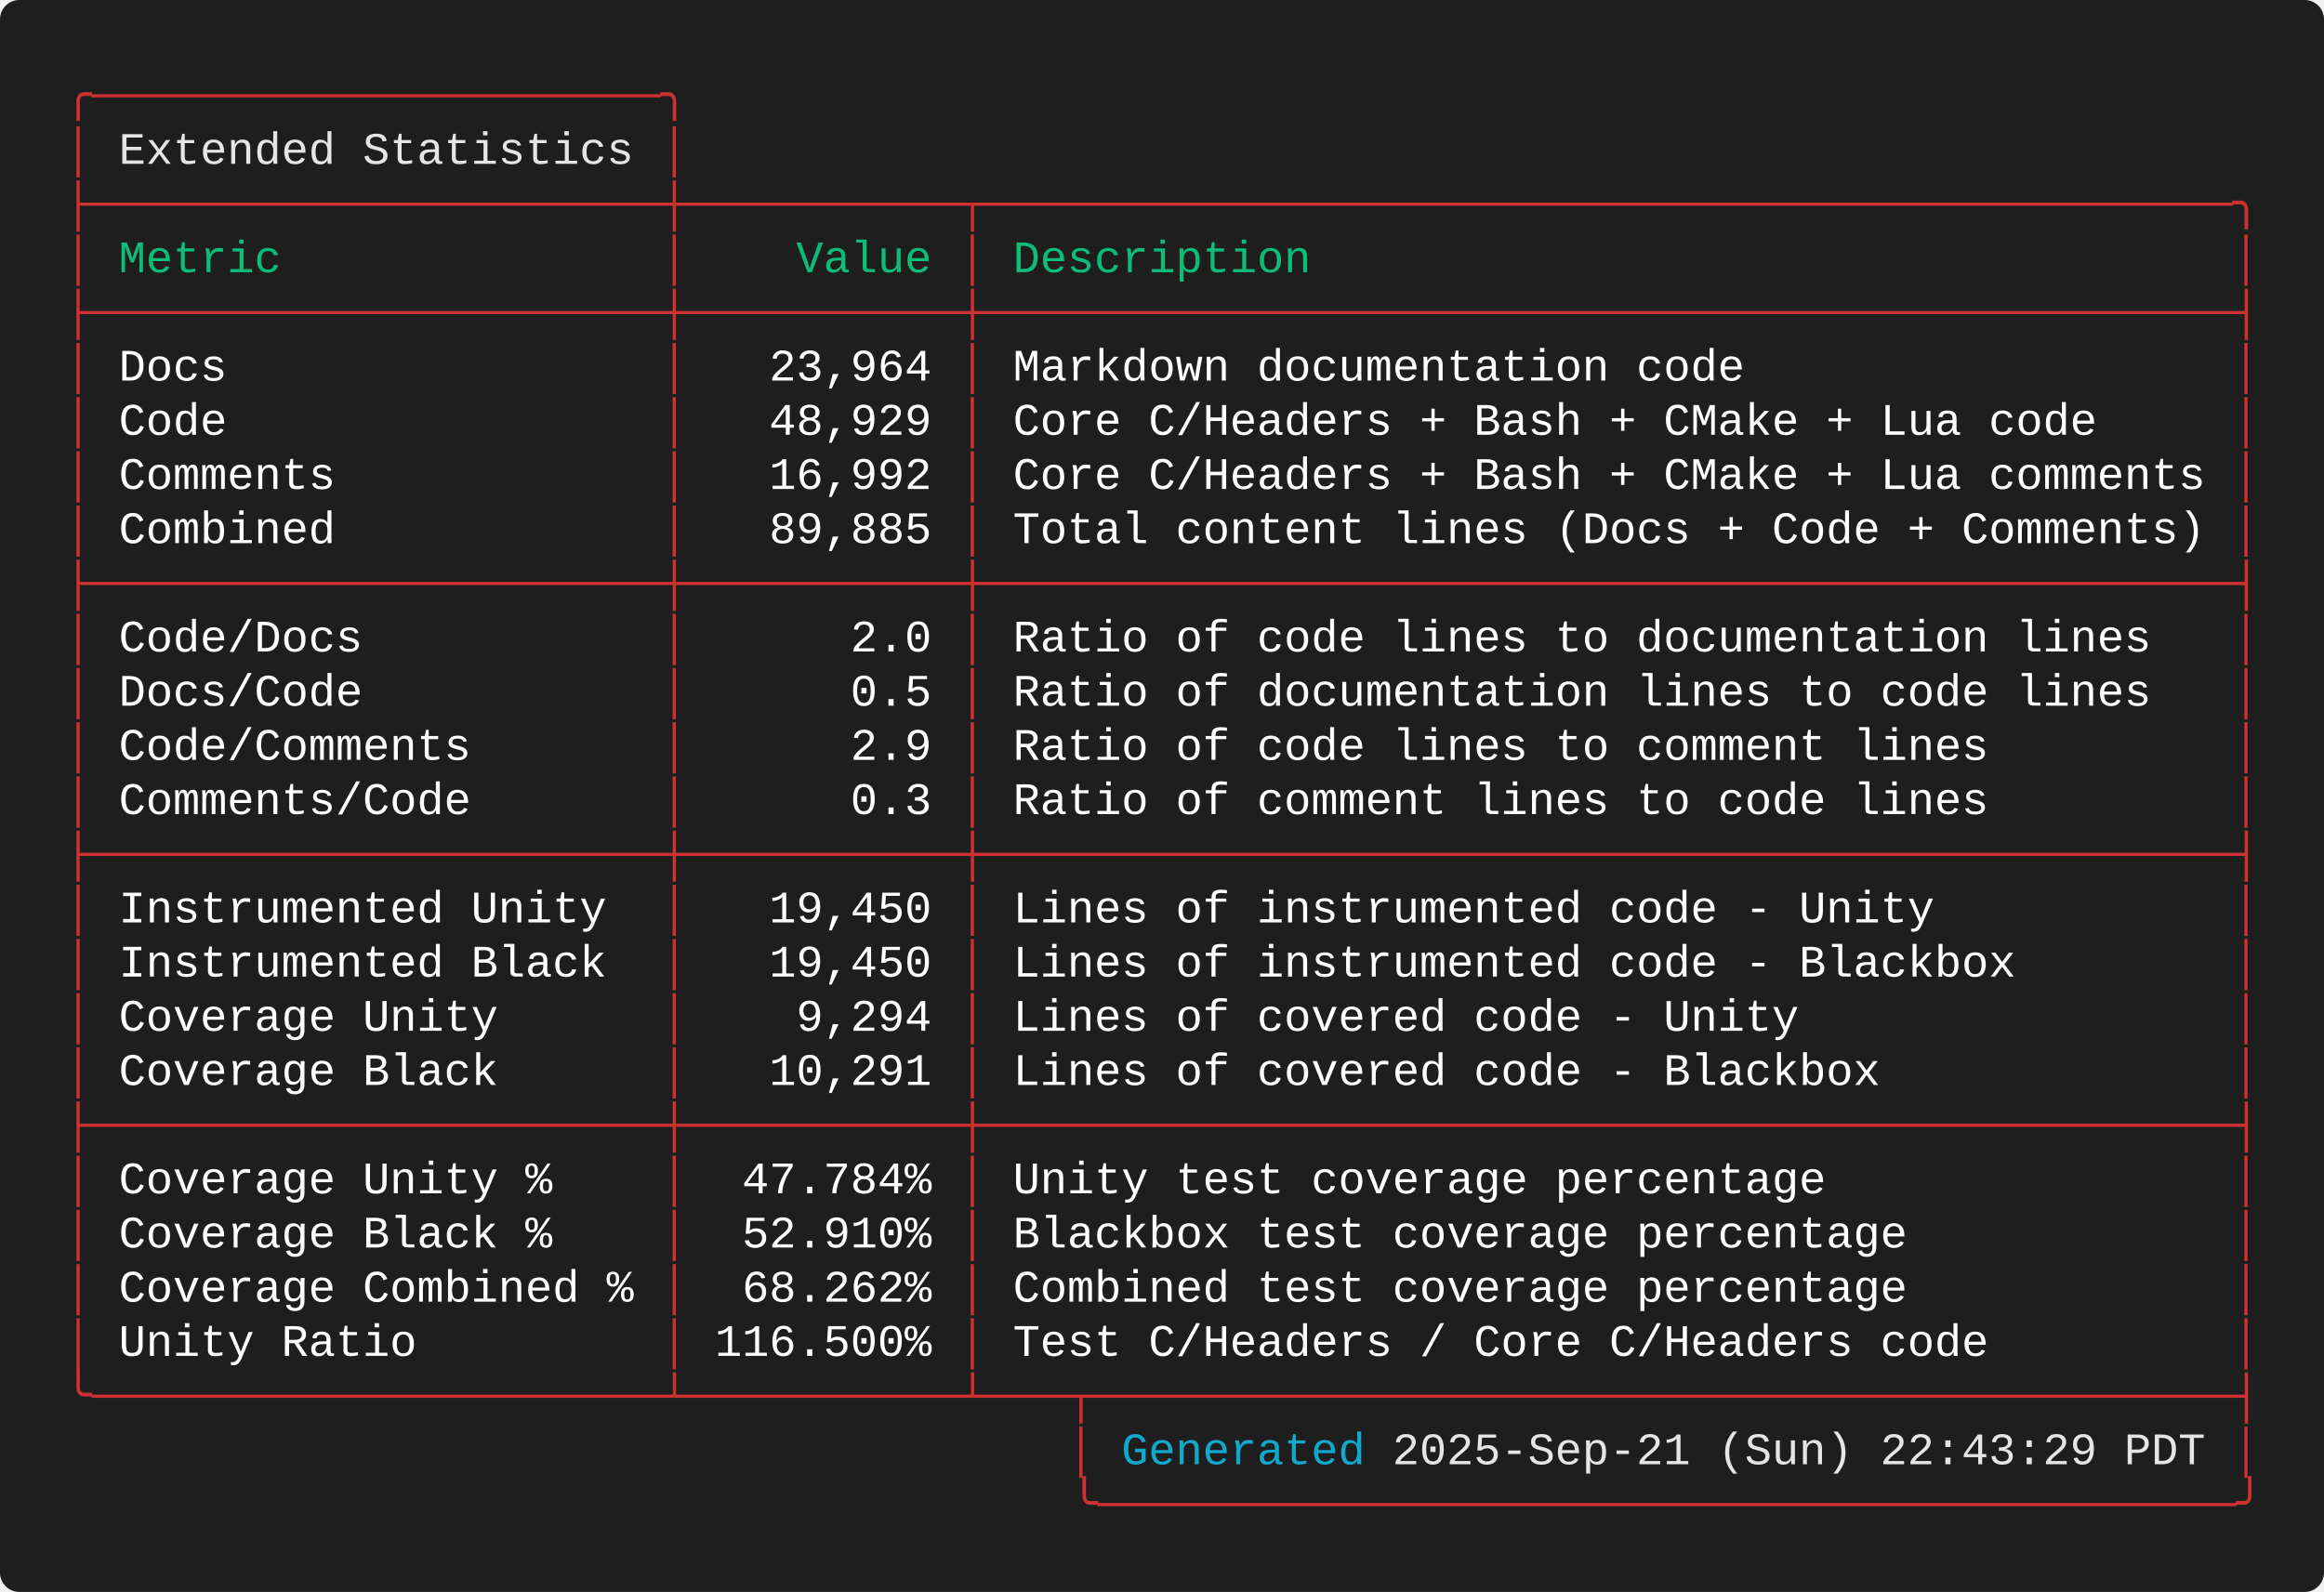
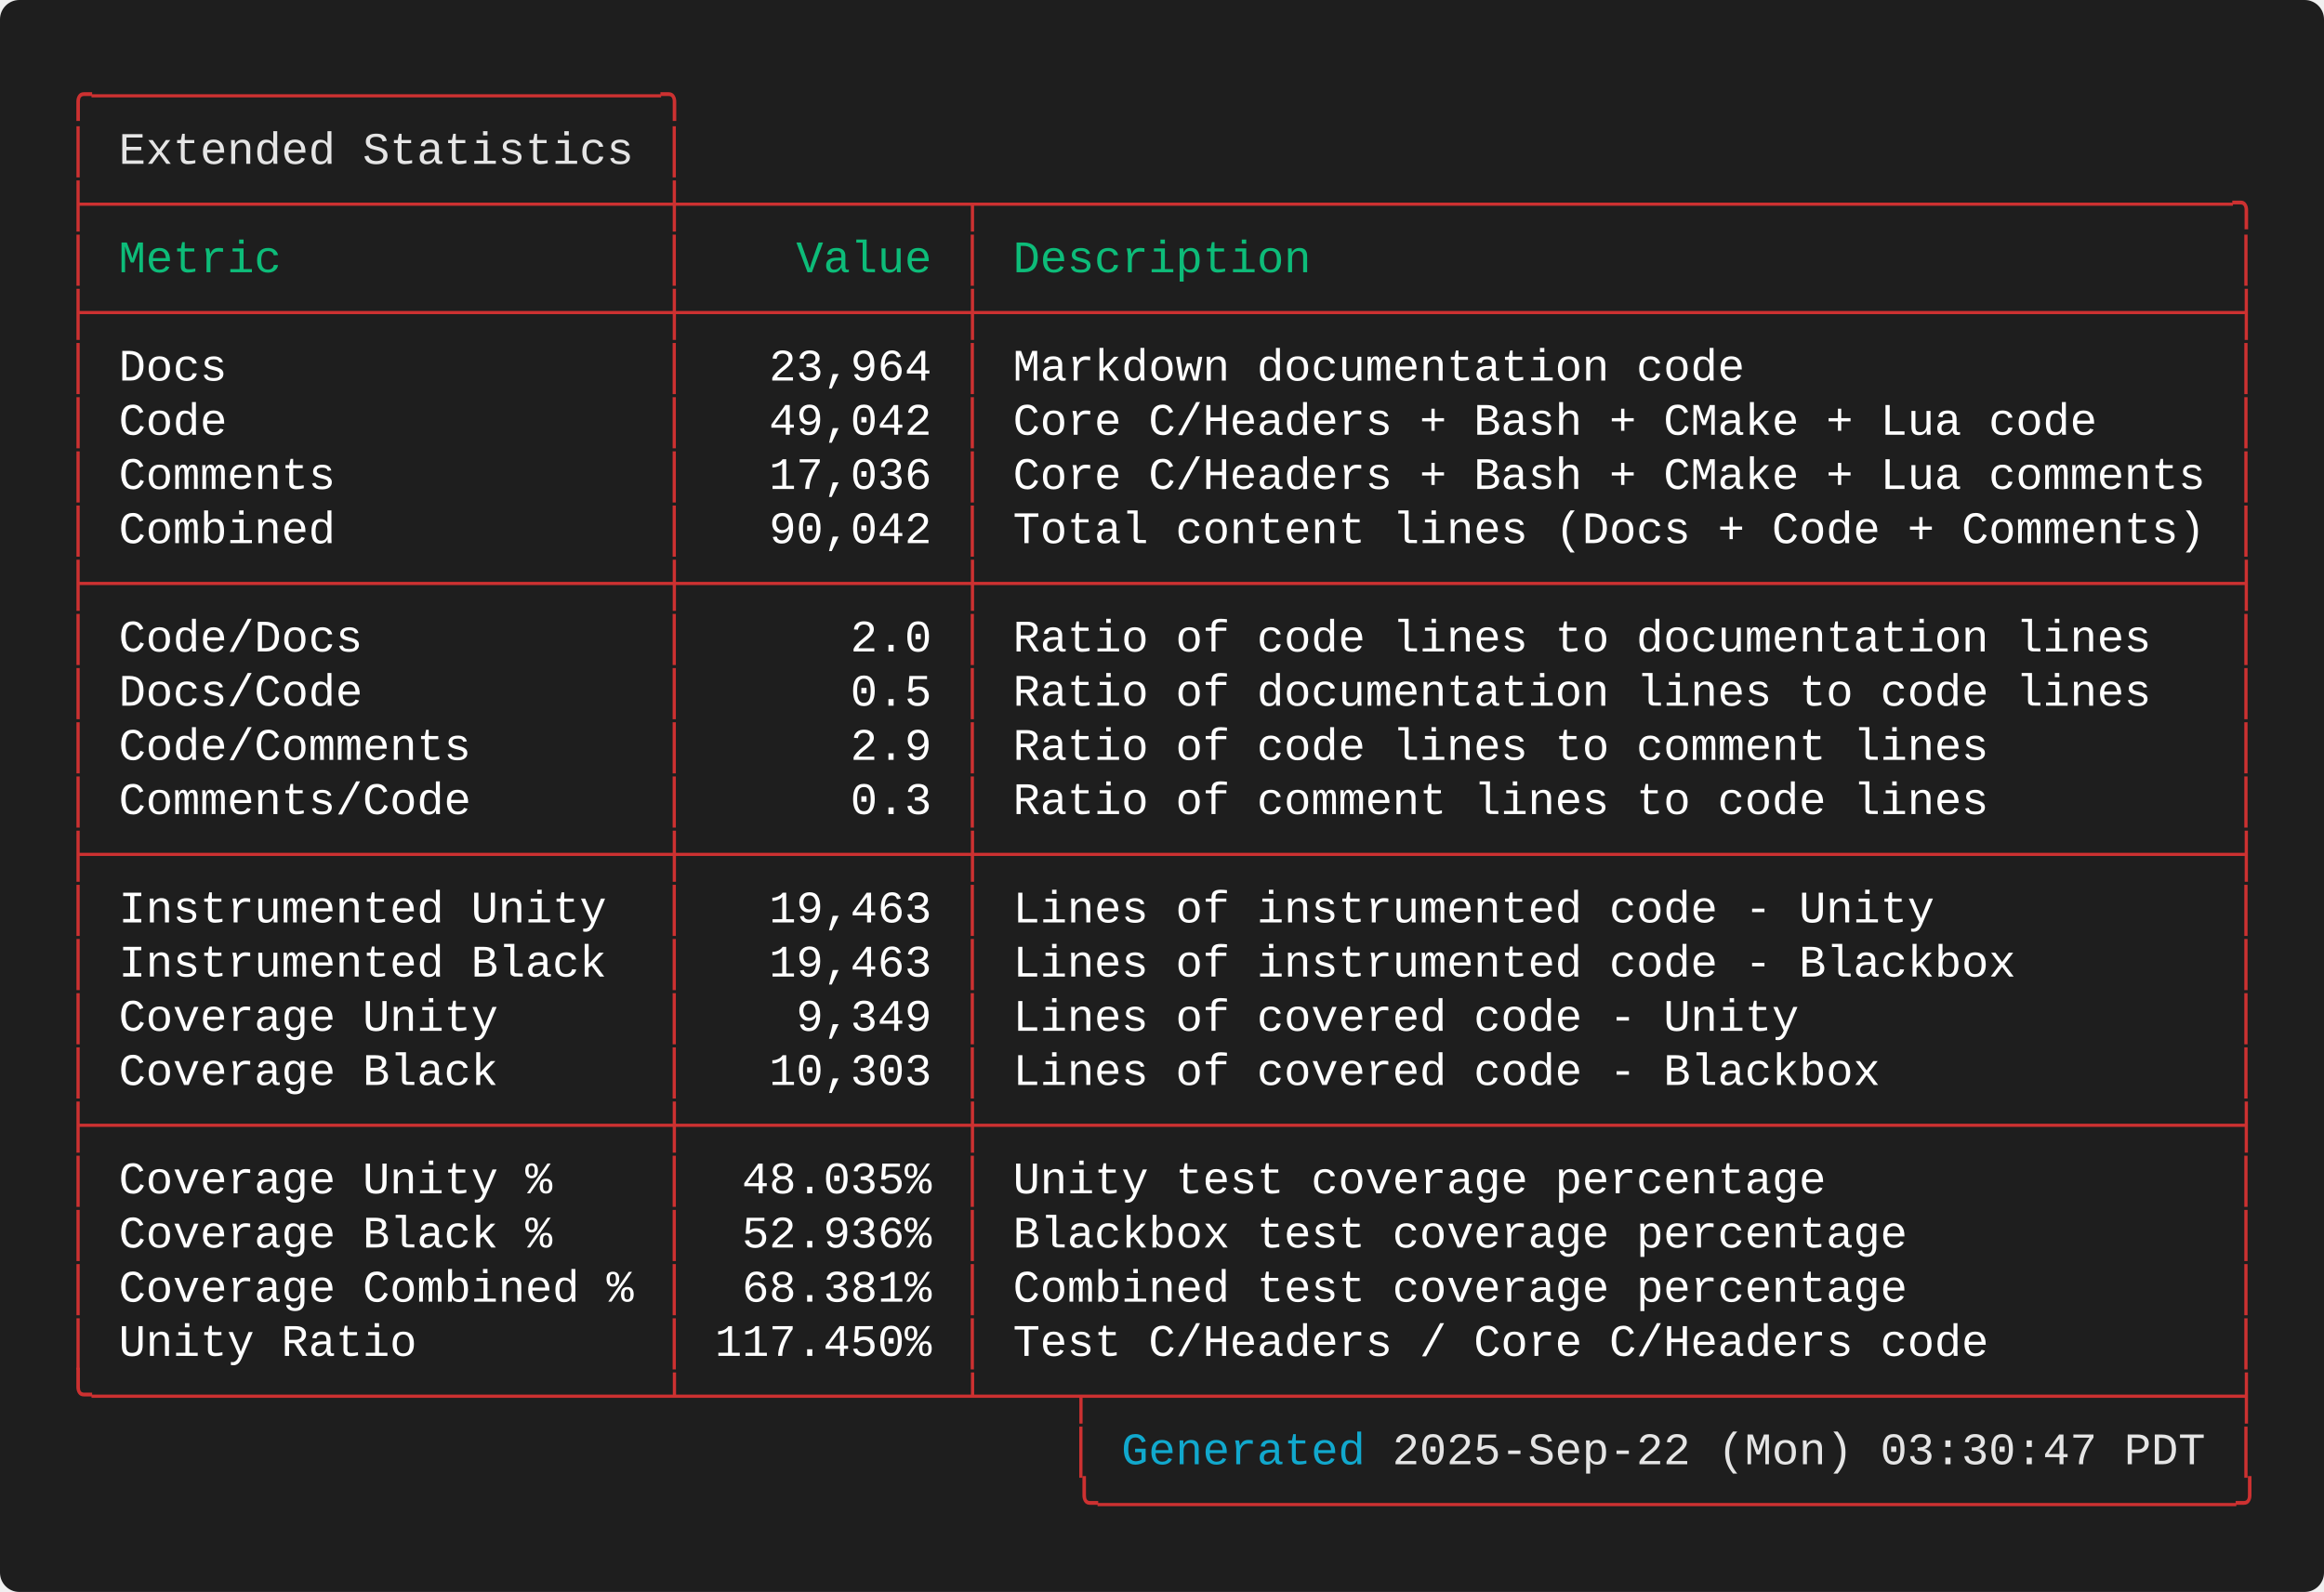
<svg xmlns="http://www.w3.org/2000/svg" width="720.40" height="493.60" viewBox="0 0 720.40 493.60">
  <defs>
    <style type="text/css">.terminal-text { font-family: 'Consolas', 'Consolas', 'Monaco', 'Courier New', monospace; }</style>
  </defs>
  <rect width="100%" height="100%" fill="#1e1e1e" rx="6" />
  <text x="20.00" y="34.00" font-size="14" class="terminal-text" xml:space="preserve" textLength="193.20" lengthAdjust="spacingAndGlyphs" fill="#cd3131">╭─────────────────────╮</text>
  <text x="20.00" y="50.80" font-size="14" class="terminal-text" xml:space="preserve" textLength="16.80" lengthAdjust="spacingAndGlyphs" fill="#cd3131">│ </text>
  <text x="36.80" y="50.80" font-size="14" class="terminal-text" xml:space="preserve" textLength="159.60" lengthAdjust="spacingAndGlyphs" fill="#e5e5e5">Extended Statistics</text>
  <text x="196.40" y="50.80" font-size="14" class="terminal-text" xml:space="preserve" textLength="8.40" lengthAdjust="spacingAndGlyphs" fill="#ffffff"> </text>
  <text x="204.80" y="50.80" font-size="14" class="terminal-text" xml:space="preserve" textLength="8.40" lengthAdjust="spacingAndGlyphs" fill="#cd3131">│</text>
  <text x="20.00" y="67.60" font-size="14" class="terminal-text" xml:space="preserve" textLength="680.40" lengthAdjust="spacingAndGlyphs" fill="#cd3131">├─────────────────────┼──────────┬──────────────────────────────────────────────╮</text>
  <text x="20.00" y="84.40" font-size="14" class="terminal-text" xml:space="preserve" textLength="8.40" lengthAdjust="spacingAndGlyphs" fill="#cd3131">│</text>
  <text x="28.40" y="84.40" font-size="14" class="terminal-text" xml:space="preserve" textLength="176.40" lengthAdjust="spacingAndGlyphs" fill="#0dbc79"> Metric              </text>
  <text x="204.80" y="84.40" font-size="14" class="terminal-text" xml:space="preserve" textLength="8.40" lengthAdjust="spacingAndGlyphs" fill="#cd3131">│</text>
  <text x="213.20" y="84.40" font-size="14" class="terminal-text" xml:space="preserve" textLength="84.00" lengthAdjust="spacingAndGlyphs" fill="#0dbc79">    Value </text>
  <text x="297.20" y="84.40" font-size="14" class="terminal-text" xml:space="preserve" textLength="8.40" lengthAdjust="spacingAndGlyphs" fill="#cd3131">│</text>
  <text x="305.60" y="84.40" font-size="14" class="terminal-text" xml:space="preserve" textLength="386.40" lengthAdjust="spacingAndGlyphs" fill="#0dbc79"> Description                                  </text>
  <text x="692.00" y="84.40" font-size="14" class="terminal-text" xml:space="preserve" textLength="8.40" lengthAdjust="spacingAndGlyphs" fill="#cd3131">│</text>
  <text x="20.00" y="101.20" font-size="14" class="terminal-text" xml:space="preserve" textLength="680.40" lengthAdjust="spacingAndGlyphs" fill="#cd3131">├─────────────────────┼──────────┼──────────────────────────────────────────────┤</text>
  <text x="20.00" y="118.00" font-size="14" class="terminal-text" xml:space="preserve" textLength="8.40" lengthAdjust="spacingAndGlyphs" fill="#cd3131">│</text>
  <text x="28.40" y="118.00" font-size="14" class="terminal-text" xml:space="preserve" textLength="176.40" lengthAdjust="spacingAndGlyphs" fill="#ffffff"> Docs                </text>
  <text x="204.80" y="118.00" font-size="14" class="terminal-text" xml:space="preserve" textLength="8.40" lengthAdjust="spacingAndGlyphs" fill="#cd3131">│</text>
  <text x="213.20" y="118.00" font-size="14" class="terminal-text" xml:space="preserve" textLength="84.00" lengthAdjust="spacingAndGlyphs" fill="#ffffff">   23,964 </text>
  <text x="297.20" y="118.00" font-size="14" class="terminal-text" xml:space="preserve" textLength="8.40" lengthAdjust="spacingAndGlyphs" fill="#cd3131">│</text>
  <text x="305.60" y="118.00" font-size="14" class="terminal-text" xml:space="preserve" textLength="386.40" lengthAdjust="spacingAndGlyphs" fill="#ffffff"> Markdown documentation code                  </text>
  <text x="692.00" y="118.00" font-size="14" class="terminal-text" xml:space="preserve" textLength="8.40" lengthAdjust="spacingAndGlyphs" fill="#cd3131">│</text>
  <text x="20.00" y="134.80" font-size="14" class="terminal-text" xml:space="preserve" textLength="8.40" lengthAdjust="spacingAndGlyphs" fill="#cd3131">│</text>
  <text x="28.40" y="134.80" font-size="14" class="terminal-text" xml:space="preserve" textLength="176.40" lengthAdjust="spacingAndGlyphs" fill="#ffffff"> Code                </text>
  <text x="204.80" y="134.80" font-size="14" class="terminal-text" xml:space="preserve" textLength="8.40" lengthAdjust="spacingAndGlyphs" fill="#cd3131">│</text>
-   <text x="213.20" y="134.80" font-size="14" class="terminal-text" xml:space="preserve" textLength="84.00" lengthAdjust="spacingAndGlyphs" fill="#ffffff">   48,929 </text>
+   <text x="213.20" y="134.80" font-size="14" class="terminal-text" xml:space="preserve" textLength="84.00" lengthAdjust="spacingAndGlyphs" fill="#ffffff">   49,042 </text>
  <text x="297.20" y="134.80" font-size="14" class="terminal-text" xml:space="preserve" textLength="8.40" lengthAdjust="spacingAndGlyphs" fill="#cd3131">│</text>
  <text x="305.60" y="134.80" font-size="14" class="terminal-text" xml:space="preserve" textLength="386.40" lengthAdjust="spacingAndGlyphs" fill="#ffffff"> Core C/Headers + Bash + CMake + Lua code     </text>
  <text x="692.00" y="134.80" font-size="14" class="terminal-text" xml:space="preserve" textLength="8.40" lengthAdjust="spacingAndGlyphs" fill="#cd3131">│</text>
  <text x="20.00" y="151.60" font-size="14" class="terminal-text" xml:space="preserve" textLength="8.40" lengthAdjust="spacingAndGlyphs" fill="#cd3131">│</text>
  <text x="28.40" y="151.60" font-size="14" class="terminal-text" xml:space="preserve" textLength="176.40" lengthAdjust="spacingAndGlyphs" fill="#ffffff"> Comments            </text>
  <text x="204.80" y="151.60" font-size="14" class="terminal-text" xml:space="preserve" textLength="8.40" lengthAdjust="spacingAndGlyphs" fill="#cd3131">│</text>
-   <text x="213.20" y="151.60" font-size="14" class="terminal-text" xml:space="preserve" textLength="84.00" lengthAdjust="spacingAndGlyphs" fill="#ffffff">   16,992 </text>
+   <text x="213.20" y="151.60" font-size="14" class="terminal-text" xml:space="preserve" textLength="84.00" lengthAdjust="spacingAndGlyphs" fill="#ffffff">   17,036 </text>
  <text x="297.20" y="151.60" font-size="14" class="terminal-text" xml:space="preserve" textLength="8.40" lengthAdjust="spacingAndGlyphs" fill="#cd3131">│</text>
  <text x="305.60" y="151.60" font-size="14" class="terminal-text" xml:space="preserve" textLength="386.40" lengthAdjust="spacingAndGlyphs" fill="#ffffff"> Core C/Headers + Bash + CMake + Lua comments </text>
  <text x="692.00" y="151.60" font-size="14" class="terminal-text" xml:space="preserve" textLength="8.40" lengthAdjust="spacingAndGlyphs" fill="#cd3131">│</text>
  <text x="20.00" y="168.40" font-size="14" class="terminal-text" xml:space="preserve" textLength="8.40" lengthAdjust="spacingAndGlyphs" fill="#cd3131">│</text>
  <text x="28.40" y="168.40" font-size="14" class="terminal-text" xml:space="preserve" textLength="176.40" lengthAdjust="spacingAndGlyphs" fill="#ffffff"> Combined            </text>
  <text x="204.80" y="168.40" font-size="14" class="terminal-text" xml:space="preserve" textLength="8.40" lengthAdjust="spacingAndGlyphs" fill="#cd3131">│</text>
-   <text x="213.20" y="168.40" font-size="14" class="terminal-text" xml:space="preserve" textLength="84.00" lengthAdjust="spacingAndGlyphs" fill="#ffffff">   89,885 </text>
+   <text x="213.20" y="168.40" font-size="14" class="terminal-text" xml:space="preserve" textLength="84.00" lengthAdjust="spacingAndGlyphs" fill="#ffffff">   90,042 </text>
  <text x="297.20" y="168.40" font-size="14" class="terminal-text" xml:space="preserve" textLength="8.40" lengthAdjust="spacingAndGlyphs" fill="#cd3131">│</text>
  <text x="305.60" y="168.40" font-size="14" class="terminal-text" xml:space="preserve" textLength="386.40" lengthAdjust="spacingAndGlyphs" fill="#ffffff"> Total content lines (Docs + Code + Comments) </text>
  <text x="692.00" y="168.40" font-size="14" class="terminal-text" xml:space="preserve" textLength="8.40" lengthAdjust="spacingAndGlyphs" fill="#cd3131">│</text>
  <text x="20.00" y="185.20" font-size="14" class="terminal-text" xml:space="preserve" textLength="680.40" lengthAdjust="spacingAndGlyphs" fill="#cd3131">├─────────────────────┼──────────┼──────────────────────────────────────────────┤</text>
  <text x="20.00" y="202.00" font-size="14" class="terminal-text" xml:space="preserve" textLength="8.40" lengthAdjust="spacingAndGlyphs" fill="#cd3131">│</text>
  <text x="28.40" y="202.00" font-size="14" class="terminal-text" xml:space="preserve" textLength="176.40" lengthAdjust="spacingAndGlyphs" fill="#ffffff"> Code/Docs           </text>
  <text x="204.80" y="202.00" font-size="14" class="terminal-text" xml:space="preserve" textLength="8.40" lengthAdjust="spacingAndGlyphs" fill="#cd3131">│</text>
  <text x="213.20" y="202.00" font-size="14" class="terminal-text" xml:space="preserve" textLength="84.00" lengthAdjust="spacingAndGlyphs" fill="#ffffff">      2.0 </text>
  <text x="297.20" y="202.00" font-size="14" class="terminal-text" xml:space="preserve" textLength="8.40" lengthAdjust="spacingAndGlyphs" fill="#cd3131">│</text>
  <text x="305.60" y="202.00" font-size="14" class="terminal-text" xml:space="preserve" textLength="386.40" lengthAdjust="spacingAndGlyphs" fill="#ffffff"> Ratio of code lines to documentation lines   </text>
  <text x="692.00" y="202.00" font-size="14" class="terminal-text" xml:space="preserve" textLength="8.40" lengthAdjust="spacingAndGlyphs" fill="#cd3131">│</text>
  <text x="20.00" y="218.80" font-size="14" class="terminal-text" xml:space="preserve" textLength="8.40" lengthAdjust="spacingAndGlyphs" fill="#cd3131">│</text>
  <text x="28.40" y="218.80" font-size="14" class="terminal-text" xml:space="preserve" textLength="176.40" lengthAdjust="spacingAndGlyphs" fill="#ffffff"> Docs/Code           </text>
  <text x="204.80" y="218.80" font-size="14" class="terminal-text" xml:space="preserve" textLength="8.40" lengthAdjust="spacingAndGlyphs" fill="#cd3131">│</text>
  <text x="213.20" y="218.80" font-size="14" class="terminal-text" xml:space="preserve" textLength="84.00" lengthAdjust="spacingAndGlyphs" fill="#ffffff">      0.5 </text>
  <text x="297.20" y="218.80" font-size="14" class="terminal-text" xml:space="preserve" textLength="8.40" lengthAdjust="spacingAndGlyphs" fill="#cd3131">│</text>
  <text x="305.60" y="218.80" font-size="14" class="terminal-text" xml:space="preserve" textLength="386.40" lengthAdjust="spacingAndGlyphs" fill="#ffffff"> Ratio of documentation lines to code lines   </text>
  <text x="692.00" y="218.80" font-size="14" class="terminal-text" xml:space="preserve" textLength="8.40" lengthAdjust="spacingAndGlyphs" fill="#cd3131">│</text>
  <text x="20.00" y="235.60" font-size="14" class="terminal-text" xml:space="preserve" textLength="8.40" lengthAdjust="spacingAndGlyphs" fill="#cd3131">│</text>
  <text x="28.40" y="235.60" font-size="14" class="terminal-text" xml:space="preserve" textLength="176.40" lengthAdjust="spacingAndGlyphs" fill="#ffffff"> Code/Comments       </text>
  <text x="204.80" y="235.60" font-size="14" class="terminal-text" xml:space="preserve" textLength="8.40" lengthAdjust="spacingAndGlyphs" fill="#cd3131">│</text>
  <text x="213.20" y="235.60" font-size="14" class="terminal-text" xml:space="preserve" textLength="84.00" lengthAdjust="spacingAndGlyphs" fill="#ffffff">      2.9 </text>
  <text x="297.20" y="235.60" font-size="14" class="terminal-text" xml:space="preserve" textLength="8.40" lengthAdjust="spacingAndGlyphs" fill="#cd3131">│</text>
  <text x="305.60" y="235.60" font-size="14" class="terminal-text" xml:space="preserve" textLength="386.40" lengthAdjust="spacingAndGlyphs" fill="#ffffff"> Ratio of code lines to comment lines         </text>
  <text x="692.00" y="235.60" font-size="14" class="terminal-text" xml:space="preserve" textLength="8.40" lengthAdjust="spacingAndGlyphs" fill="#cd3131">│</text>
  <text x="20.00" y="252.40" font-size="14" class="terminal-text" xml:space="preserve" textLength="8.40" lengthAdjust="spacingAndGlyphs" fill="#cd3131">│</text>
  <text x="28.40" y="252.40" font-size="14" class="terminal-text" xml:space="preserve" textLength="176.40" lengthAdjust="spacingAndGlyphs" fill="#ffffff"> Comments/Code       </text>
  <text x="204.80" y="252.40" font-size="14" class="terminal-text" xml:space="preserve" textLength="8.40" lengthAdjust="spacingAndGlyphs" fill="#cd3131">│</text>
  <text x="213.20" y="252.40" font-size="14" class="terminal-text" xml:space="preserve" textLength="84.00" lengthAdjust="spacingAndGlyphs" fill="#ffffff">      0.3 </text>
  <text x="297.20" y="252.40" font-size="14" class="terminal-text" xml:space="preserve" textLength="8.40" lengthAdjust="spacingAndGlyphs" fill="#cd3131">│</text>
  <text x="305.60" y="252.40" font-size="14" class="terminal-text" xml:space="preserve" textLength="386.40" lengthAdjust="spacingAndGlyphs" fill="#ffffff"> Ratio of comment lines to code lines         </text>
  <text x="692.00" y="252.40" font-size="14" class="terminal-text" xml:space="preserve" textLength="8.40" lengthAdjust="spacingAndGlyphs" fill="#cd3131">│</text>
  <text x="20.00" y="269.20" font-size="14" class="terminal-text" xml:space="preserve" textLength="680.40" lengthAdjust="spacingAndGlyphs" fill="#cd3131">├─────────────────────┼──────────┼──────────────────────────────────────────────┤</text>
  <text x="20.00" y="286.00" font-size="14" class="terminal-text" xml:space="preserve" textLength="8.40" lengthAdjust="spacingAndGlyphs" fill="#cd3131">│</text>
  <text x="28.40" y="286.00" font-size="14" class="terminal-text" xml:space="preserve" textLength="176.40" lengthAdjust="spacingAndGlyphs" fill="#ffffff"> Instrumented Unity  </text>
  <text x="204.80" y="286.00" font-size="14" class="terminal-text" xml:space="preserve" textLength="8.40" lengthAdjust="spacingAndGlyphs" fill="#cd3131">│</text>
-   <text x="213.20" y="286.00" font-size="14" class="terminal-text" xml:space="preserve" textLength="84.00" lengthAdjust="spacingAndGlyphs" fill="#ffffff">   19,450 </text>
+   <text x="213.20" y="286.00" font-size="14" class="terminal-text" xml:space="preserve" textLength="84.00" lengthAdjust="spacingAndGlyphs" fill="#ffffff">   19,463 </text>
  <text x="297.20" y="286.00" font-size="14" class="terminal-text" xml:space="preserve" textLength="8.40" lengthAdjust="spacingAndGlyphs" fill="#cd3131">│</text>
  <text x="305.60" y="286.00" font-size="14" class="terminal-text" xml:space="preserve" textLength="386.40" lengthAdjust="spacingAndGlyphs" fill="#ffffff"> Lines of instrumented code - Unity           </text>
  <text x="692.00" y="286.00" font-size="14" class="terminal-text" xml:space="preserve" textLength="8.40" lengthAdjust="spacingAndGlyphs" fill="#cd3131">│</text>
  <text x="20.00" y="302.80" font-size="14" class="terminal-text" xml:space="preserve" textLength="8.40" lengthAdjust="spacingAndGlyphs" fill="#cd3131">│</text>
  <text x="28.40" y="302.80" font-size="14" class="terminal-text" xml:space="preserve" textLength="176.40" lengthAdjust="spacingAndGlyphs" fill="#ffffff"> Instrumented Black  </text>
  <text x="204.80" y="302.80" font-size="14" class="terminal-text" xml:space="preserve" textLength="8.40" lengthAdjust="spacingAndGlyphs" fill="#cd3131">│</text>
-   <text x="213.20" y="302.80" font-size="14" class="terminal-text" xml:space="preserve" textLength="84.00" lengthAdjust="spacingAndGlyphs" fill="#ffffff">   19,450 </text>
+   <text x="213.20" y="302.80" font-size="14" class="terminal-text" xml:space="preserve" textLength="84.00" lengthAdjust="spacingAndGlyphs" fill="#ffffff">   19,463 </text>
  <text x="297.20" y="302.80" font-size="14" class="terminal-text" xml:space="preserve" textLength="8.40" lengthAdjust="spacingAndGlyphs" fill="#cd3131">│</text>
  <text x="305.60" y="302.80" font-size="14" class="terminal-text" xml:space="preserve" textLength="386.40" lengthAdjust="spacingAndGlyphs" fill="#ffffff"> Lines of instrumented code - Blackbox        </text>
  <text x="692.00" y="302.80" font-size="14" class="terminal-text" xml:space="preserve" textLength="8.40" lengthAdjust="spacingAndGlyphs" fill="#cd3131">│</text>
  <text x="20.00" y="319.60" font-size="14" class="terminal-text" xml:space="preserve" textLength="8.40" lengthAdjust="spacingAndGlyphs" fill="#cd3131">│</text>
  <text x="28.40" y="319.60" font-size="14" class="terminal-text" xml:space="preserve" textLength="176.40" lengthAdjust="spacingAndGlyphs" fill="#ffffff"> Coverage Unity      </text>
  <text x="204.80" y="319.60" font-size="14" class="terminal-text" xml:space="preserve" textLength="8.40" lengthAdjust="spacingAndGlyphs" fill="#cd3131">│</text>
-   <text x="213.20" y="319.60" font-size="14" class="terminal-text" xml:space="preserve" textLength="84.00" lengthAdjust="spacingAndGlyphs" fill="#ffffff">    9,294 </text>
+   <text x="213.20" y="319.60" font-size="14" class="terminal-text" xml:space="preserve" textLength="84.00" lengthAdjust="spacingAndGlyphs" fill="#ffffff">    9,349 </text>
  <text x="297.20" y="319.60" font-size="14" class="terminal-text" xml:space="preserve" textLength="8.40" lengthAdjust="spacingAndGlyphs" fill="#cd3131">│</text>
  <text x="305.60" y="319.60" font-size="14" class="terminal-text" xml:space="preserve" textLength="386.40" lengthAdjust="spacingAndGlyphs" fill="#ffffff"> Lines of covered code - Unity                </text>
  <text x="692.00" y="319.60" font-size="14" class="terminal-text" xml:space="preserve" textLength="8.40" lengthAdjust="spacingAndGlyphs" fill="#cd3131">│</text>
  <text x="20.00" y="336.40" font-size="14" class="terminal-text" xml:space="preserve" textLength="8.40" lengthAdjust="spacingAndGlyphs" fill="#cd3131">│</text>
  <text x="28.40" y="336.40" font-size="14" class="terminal-text" xml:space="preserve" textLength="176.40" lengthAdjust="spacingAndGlyphs" fill="#ffffff"> Coverage Black      </text>
  <text x="204.80" y="336.40" font-size="14" class="terminal-text" xml:space="preserve" textLength="8.40" lengthAdjust="spacingAndGlyphs" fill="#cd3131">│</text>
-   <text x="213.20" y="336.40" font-size="14" class="terminal-text" xml:space="preserve" textLength="84.00" lengthAdjust="spacingAndGlyphs" fill="#ffffff">   10,291 </text>
+   <text x="213.20" y="336.40" font-size="14" class="terminal-text" xml:space="preserve" textLength="84.00" lengthAdjust="spacingAndGlyphs" fill="#ffffff">   10,303 </text>
  <text x="297.20" y="336.40" font-size="14" class="terminal-text" xml:space="preserve" textLength="8.40" lengthAdjust="spacingAndGlyphs" fill="#cd3131">│</text>
  <text x="305.60" y="336.40" font-size="14" class="terminal-text" xml:space="preserve" textLength="386.40" lengthAdjust="spacingAndGlyphs" fill="#ffffff"> Lines of covered code - Blackbox             </text>
  <text x="692.00" y="336.40" font-size="14" class="terminal-text" xml:space="preserve" textLength="8.40" lengthAdjust="spacingAndGlyphs" fill="#cd3131">│</text>
  <text x="20.00" y="353.20" font-size="14" class="terminal-text" xml:space="preserve" textLength="680.40" lengthAdjust="spacingAndGlyphs" fill="#cd3131">├─────────────────────┼──────────┼──────────────────────────────────────────────┤</text>
  <text x="20.00" y="370.00" font-size="14" class="terminal-text" xml:space="preserve" textLength="8.40" lengthAdjust="spacingAndGlyphs" fill="#cd3131">│</text>
  <text x="28.40" y="370.00" font-size="14" class="terminal-text" xml:space="preserve" textLength="176.40" lengthAdjust="spacingAndGlyphs" fill="#ffffff"> Coverage Unity %    </text>
  <text x="204.80" y="370.00" font-size="14" class="terminal-text" xml:space="preserve" textLength="8.40" lengthAdjust="spacingAndGlyphs" fill="#cd3131">│</text>
-   <text x="213.20" y="370.00" font-size="14" class="terminal-text" xml:space="preserve" textLength="84.00" lengthAdjust="spacingAndGlyphs" fill="#ffffff">  47.784% </text>
+   <text x="213.20" y="370.00" font-size="14" class="terminal-text" xml:space="preserve" textLength="84.00" lengthAdjust="spacingAndGlyphs" fill="#ffffff">  48.035% </text>
  <text x="297.20" y="370.00" font-size="14" class="terminal-text" xml:space="preserve" textLength="8.40" lengthAdjust="spacingAndGlyphs" fill="#cd3131">│</text>
  <text x="305.60" y="370.00" font-size="14" class="terminal-text" xml:space="preserve" textLength="386.40" lengthAdjust="spacingAndGlyphs" fill="#ffffff"> Unity test coverage percentage               </text>
  <text x="692.00" y="370.00" font-size="14" class="terminal-text" xml:space="preserve" textLength="8.40" lengthAdjust="spacingAndGlyphs" fill="#cd3131">│</text>
  <text x="20.00" y="386.80" font-size="14" class="terminal-text" xml:space="preserve" textLength="8.40" lengthAdjust="spacingAndGlyphs" fill="#cd3131">│</text>
  <text x="28.40" y="386.80" font-size="14" class="terminal-text" xml:space="preserve" textLength="176.40" lengthAdjust="spacingAndGlyphs" fill="#ffffff"> Coverage Black %    </text>
  <text x="204.80" y="386.80" font-size="14" class="terminal-text" xml:space="preserve" textLength="8.40" lengthAdjust="spacingAndGlyphs" fill="#cd3131">│</text>
-   <text x="213.20" y="386.80" font-size="14" class="terminal-text" xml:space="preserve" textLength="84.00" lengthAdjust="spacingAndGlyphs" fill="#ffffff">  52.910% </text>
+   <text x="213.20" y="386.80" font-size="14" class="terminal-text" xml:space="preserve" textLength="84.00" lengthAdjust="spacingAndGlyphs" fill="#ffffff">  52.936% </text>
  <text x="297.20" y="386.80" font-size="14" class="terminal-text" xml:space="preserve" textLength="8.40" lengthAdjust="spacingAndGlyphs" fill="#cd3131">│</text>
  <text x="305.60" y="386.80" font-size="14" class="terminal-text" xml:space="preserve" textLength="386.40" lengthAdjust="spacingAndGlyphs" fill="#ffffff"> Blackbox test coverage percentage            </text>
  <text x="692.00" y="386.80" font-size="14" class="terminal-text" xml:space="preserve" textLength="8.40" lengthAdjust="spacingAndGlyphs" fill="#cd3131">│</text>
  <text x="20.00" y="403.60" font-size="14" class="terminal-text" xml:space="preserve" textLength="8.40" lengthAdjust="spacingAndGlyphs" fill="#cd3131">│</text>
  <text x="28.40" y="403.60" font-size="14" class="terminal-text" xml:space="preserve" textLength="176.40" lengthAdjust="spacingAndGlyphs" fill="#ffffff"> Coverage Combined % </text>
  <text x="204.80" y="403.60" font-size="14" class="terminal-text" xml:space="preserve" textLength="8.40" lengthAdjust="spacingAndGlyphs" fill="#cd3131">│</text>
-   <text x="213.20" y="403.60" font-size="14" class="terminal-text" xml:space="preserve" textLength="84.00" lengthAdjust="spacingAndGlyphs" fill="#ffffff">  68.262% </text>
+   <text x="213.20" y="403.60" font-size="14" class="terminal-text" xml:space="preserve" textLength="84.00" lengthAdjust="spacingAndGlyphs" fill="#ffffff">  68.381% </text>
  <text x="297.20" y="403.60" font-size="14" class="terminal-text" xml:space="preserve" textLength="8.40" lengthAdjust="spacingAndGlyphs" fill="#cd3131">│</text>
  <text x="305.60" y="403.60" font-size="14" class="terminal-text" xml:space="preserve" textLength="386.40" lengthAdjust="spacingAndGlyphs" fill="#ffffff"> Combined test coverage percentage            </text>
  <text x="692.00" y="403.60" font-size="14" class="terminal-text" xml:space="preserve" textLength="8.40" lengthAdjust="spacingAndGlyphs" fill="#cd3131">│</text>
  <text x="20.00" y="420.40" font-size="14" class="terminal-text" xml:space="preserve" textLength="8.40" lengthAdjust="spacingAndGlyphs" fill="#cd3131">│</text>
  <text x="28.40" y="420.40" font-size="14" class="terminal-text" xml:space="preserve" textLength="176.40" lengthAdjust="spacingAndGlyphs" fill="#ffffff"> Unity Ratio         </text>
  <text x="204.80" y="420.40" font-size="14" class="terminal-text" xml:space="preserve" textLength="8.40" lengthAdjust="spacingAndGlyphs" fill="#cd3131">│</text>
-   <text x="213.20" y="420.40" font-size="14" class="terminal-text" xml:space="preserve" textLength="84.00" lengthAdjust="spacingAndGlyphs" fill="#ffffff"> 116.500% </text>
+   <text x="213.20" y="420.40" font-size="14" class="terminal-text" xml:space="preserve" textLength="84.00" lengthAdjust="spacingAndGlyphs" fill="#ffffff"> 117.450% </text>
  <text x="297.20" y="420.40" font-size="14" class="terminal-text" xml:space="preserve" textLength="8.40" lengthAdjust="spacingAndGlyphs" fill="#cd3131">│</text>
  <text x="305.60" y="420.40" font-size="14" class="terminal-text" xml:space="preserve" textLength="386.40" lengthAdjust="spacingAndGlyphs" fill="#ffffff"> Test C/Headers / Core C/Headers code         </text>
  <text x="692.00" y="420.40" font-size="14" class="terminal-text" xml:space="preserve" textLength="8.40" lengthAdjust="spacingAndGlyphs" fill="#cd3131">│</text>
  <text x="20.00" y="437.20" font-size="14" class="terminal-text" xml:space="preserve" textLength="680.40" lengthAdjust="spacingAndGlyphs" fill="#cd3131">╰─────────────────────┴──────────┴───┬──────────────────────────────────────────┤</text>
  <text x="20.00" y="454.00" font-size="14" class="terminal-text" xml:space="preserve" textLength="327.60" lengthAdjust="spacingAndGlyphs" fill="#cd3131">                                     │ </text>
  <text x="347.60" y="454.00" font-size="14" class="terminal-text" xml:space="preserve" textLength="75.60" lengthAdjust="spacingAndGlyphs" fill="#11a8cd">Generated</text>
-   <text x="423.20" y="454.00" font-size="14" class="terminal-text" xml:space="preserve" textLength="260.40" lengthAdjust="spacingAndGlyphs" fill="#e5e5e5"> 2025-Sep-21 (Sun) 22:43:29 PDT</text>
+   <text x="423.20" y="454.00" font-size="14" class="terminal-text" xml:space="preserve" textLength="260.40" lengthAdjust="spacingAndGlyphs" fill="#e5e5e5"> 2025-Sep-22 (Mon) 03:30:47 PDT</text>
  <text x="683.60" y="454.00" font-size="14" class="terminal-text" xml:space="preserve" textLength="8.40" lengthAdjust="spacingAndGlyphs" fill="#ffffff"> </text>
  <text x="692.00" y="454.00" font-size="14" class="terminal-text" xml:space="preserve" textLength="8.40" lengthAdjust="spacingAndGlyphs" fill="#cd3131">│</text>
  <text x="20.00" y="470.80" font-size="14" class="terminal-text" xml:space="preserve" textLength="680.40" lengthAdjust="spacingAndGlyphs" fill="#cd3131">                                     ╰──────────────────────────────────────────╯</text>
</svg>
